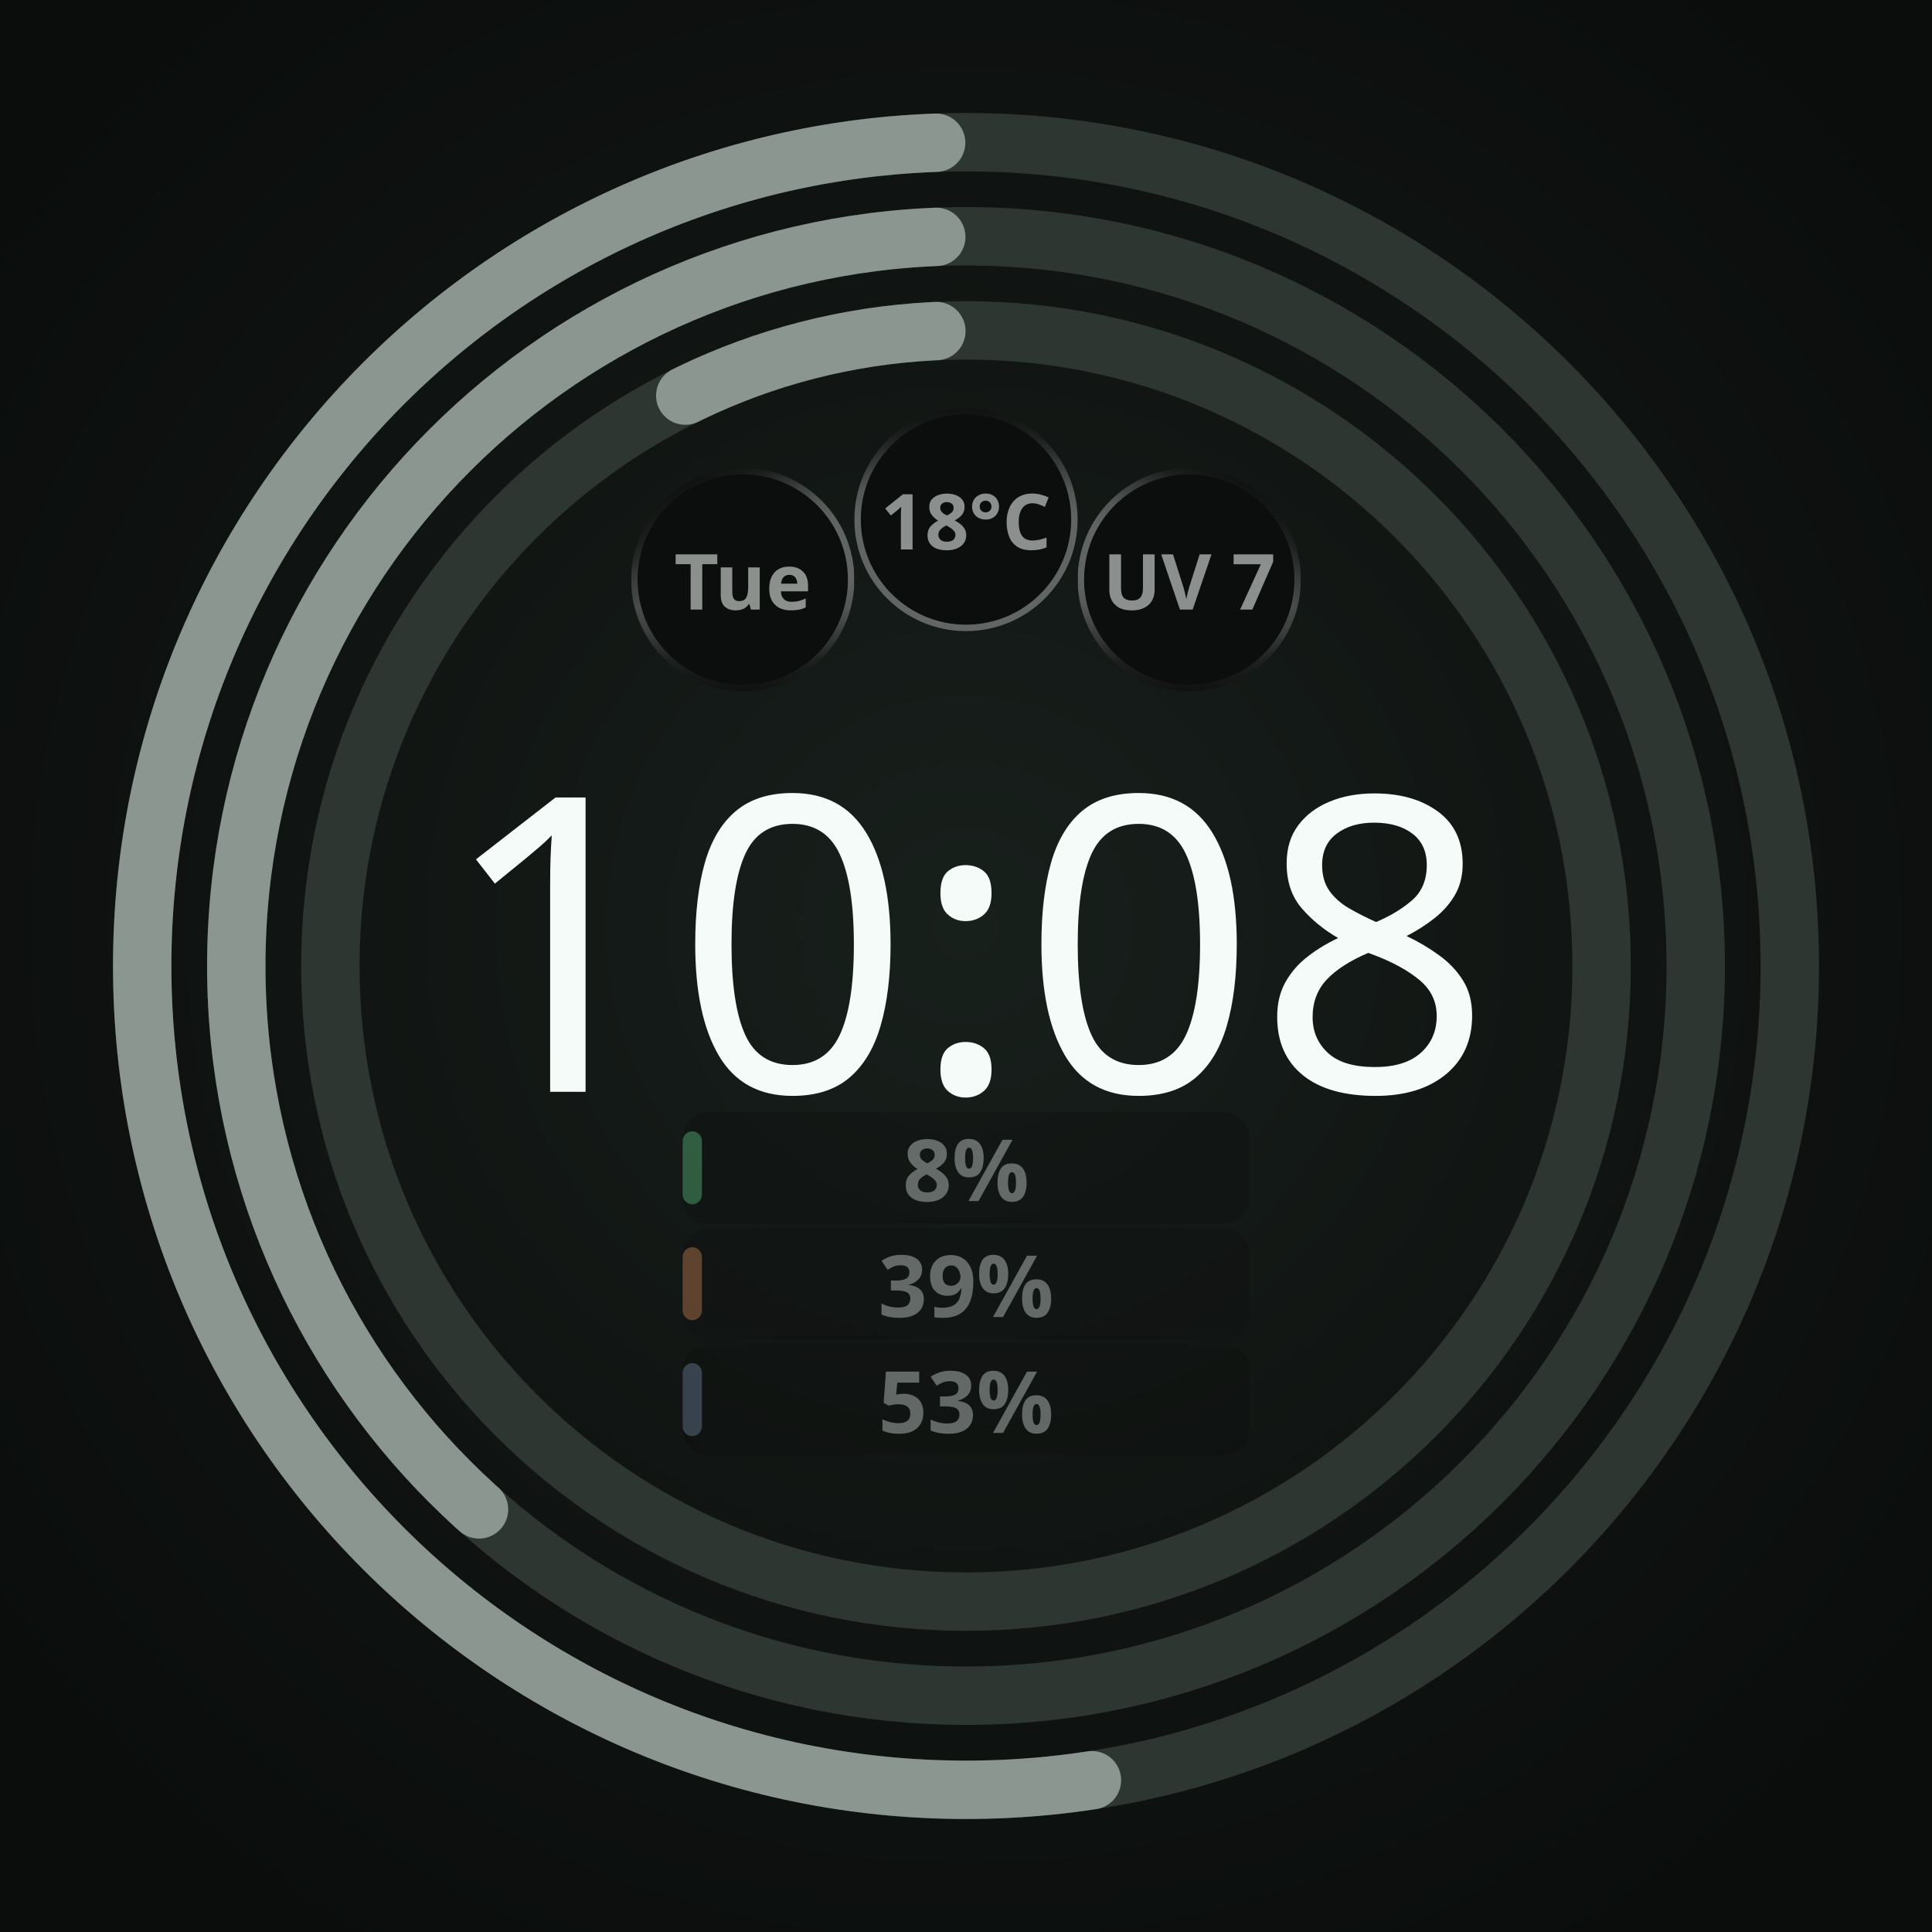
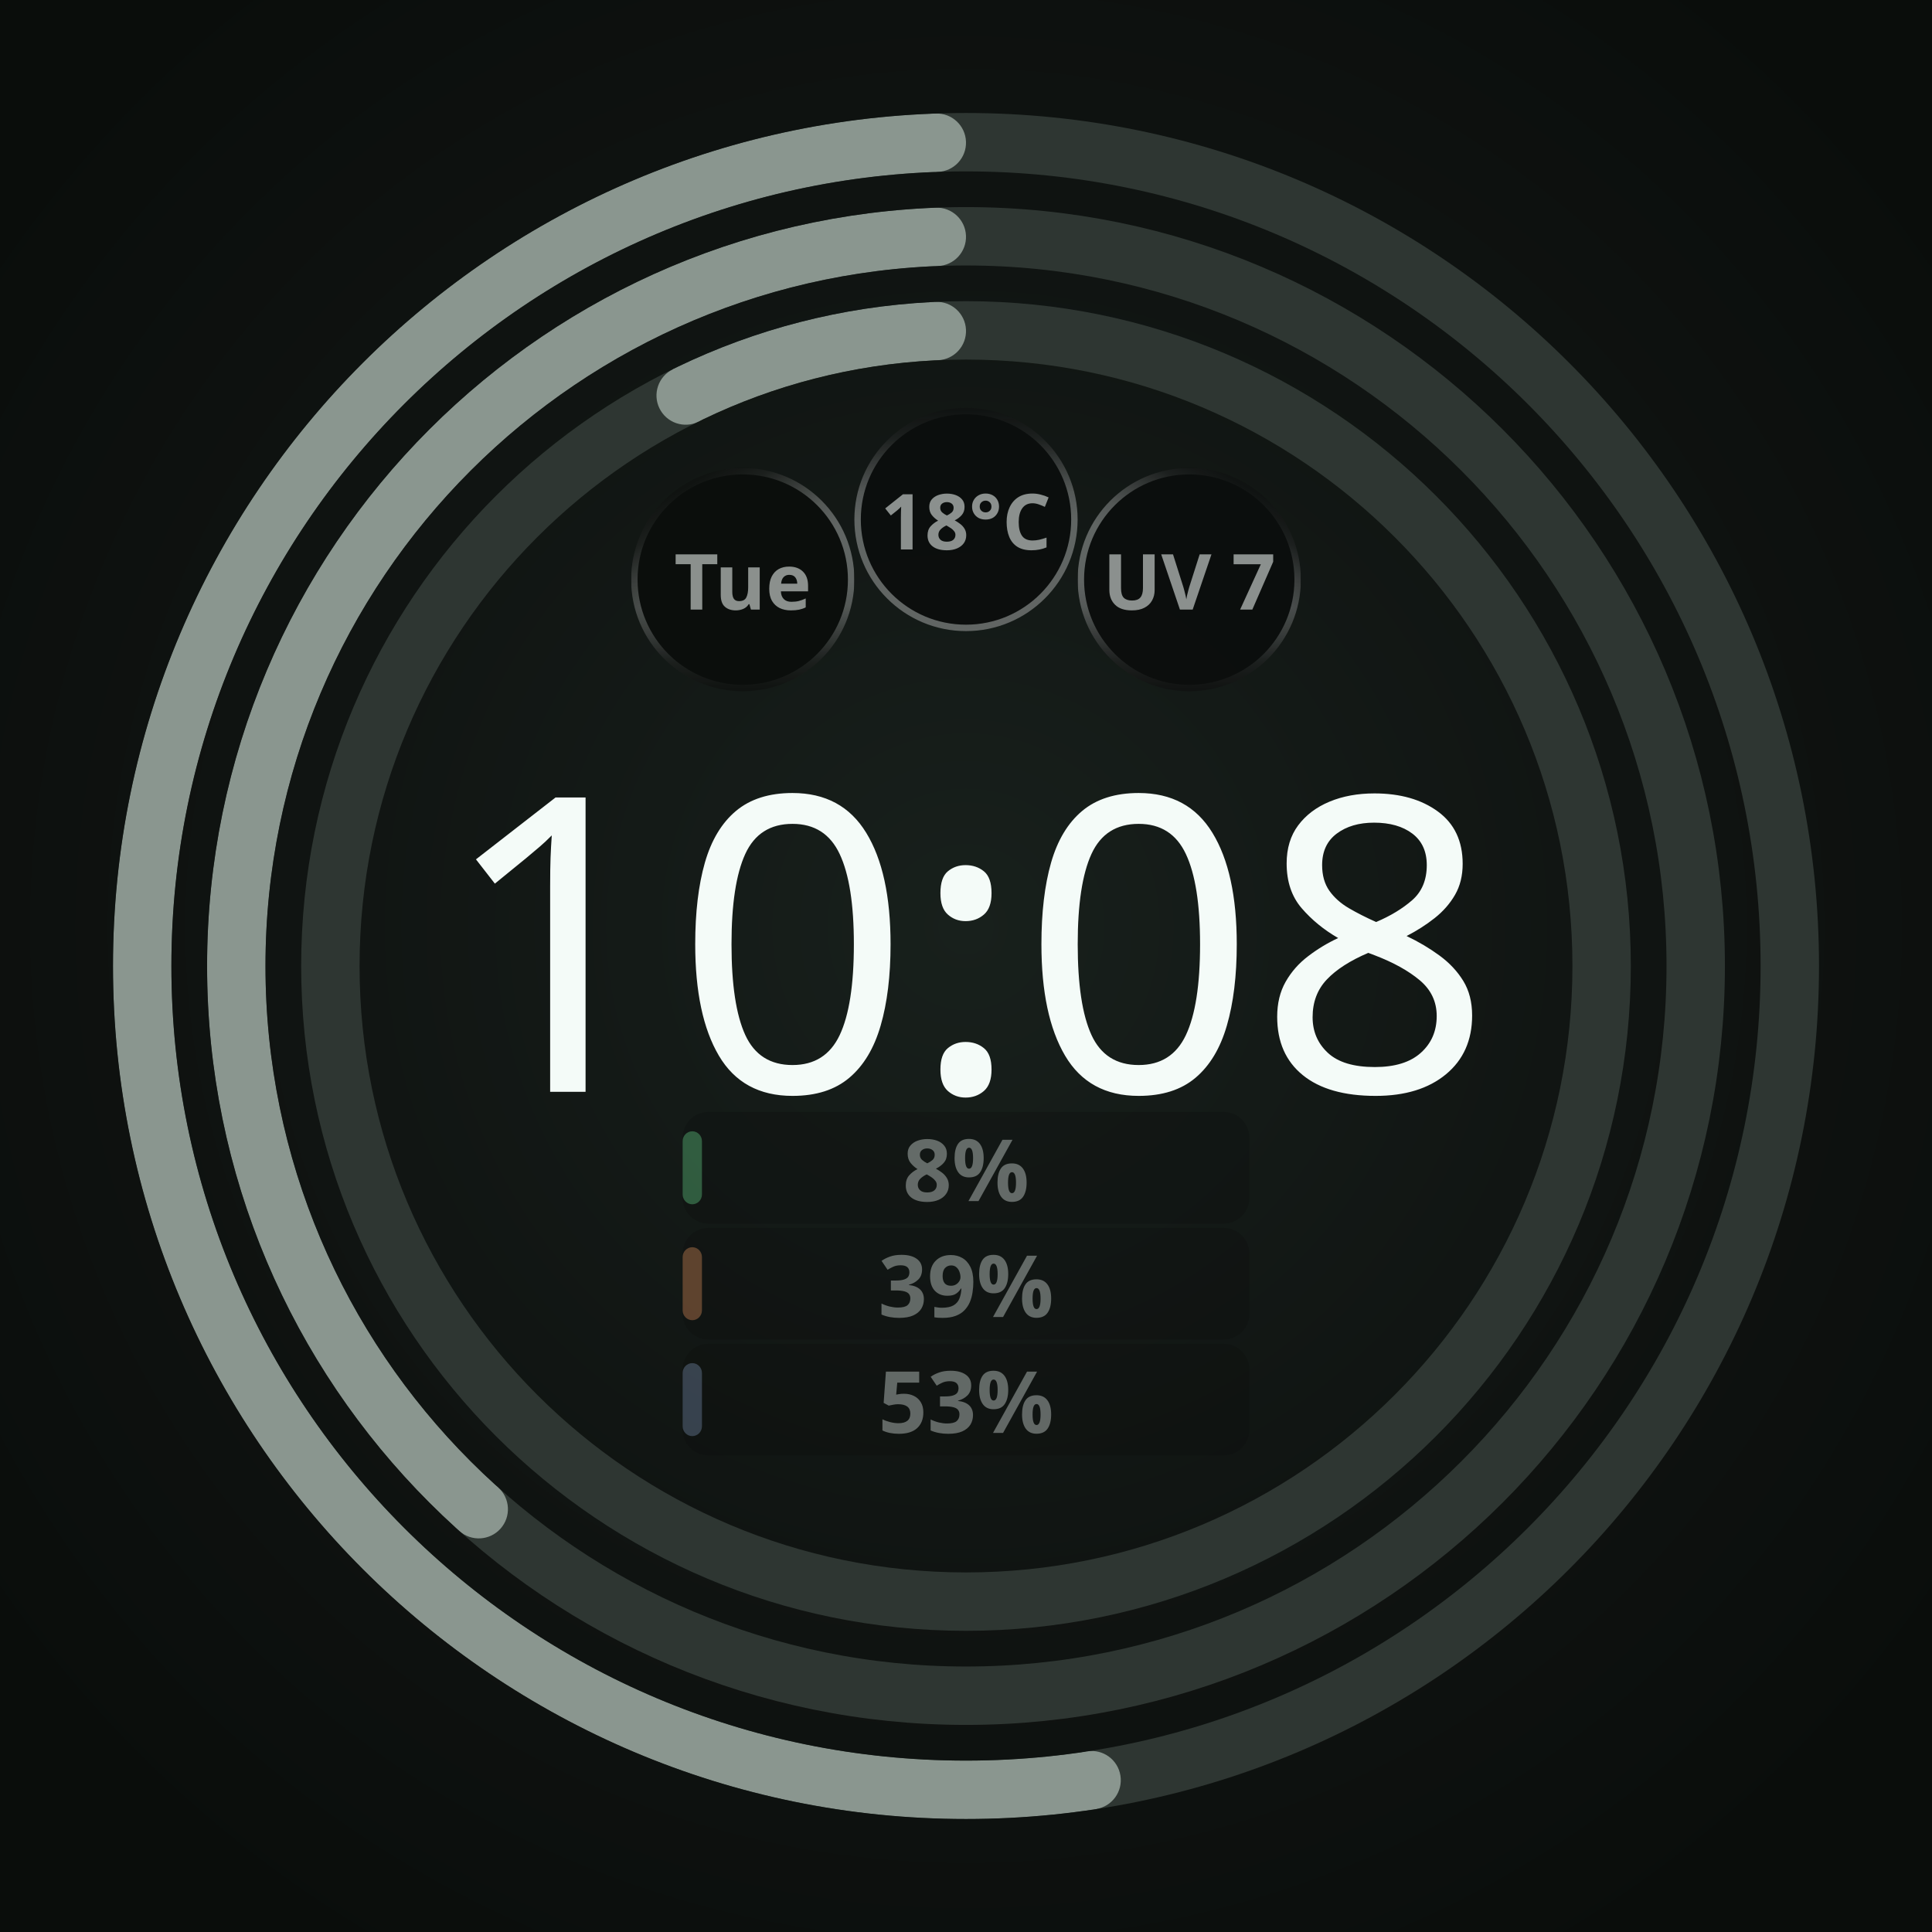
<svg xmlns="http://www.w3.org/2000/svg" width="450" height="450" viewBox="0 0 450 450" role="img" aria-label="Round · ambient · 3 providers">
  <defs>
    <radialGradient id="lift" cx="50%" cy="48%" r="62%">
      <stop offset="0%" stop-color="#18201C" />
      <stop offset="55%" stop-color="#101412" />
      <stop offset="100%" stop-color="#0A0D0B" />
    </radialGradient>
    <radialGradient id="cellRecess" cx="50%" cy="50%" r="50%">
      <stop offset="0%" stop-color="#0B0E0C" />
      <stop offset="55%" stop-color="#0B0E0C" />
      <stop offset="100%" stop-color="#242A27" />
    </radialGradient>
  </defs>
  <rect width="450" height="450" fill="url(#lift)" />
  <circle cx="225" cy="225" r="148.05" fill="none" stroke="#2E3632" stroke-width="13.601" />
-   <circle cx="225" cy="225" r="148.05" fill="none" stroke="#8A968F" stroke-width="13.601" stroke-linecap="round" stroke-dasharray="60.82 930.23" stroke-dashoffset="-862.61" transform="rotate(-90 225 225)" />
+   <defs>
+     <mask id="arc-225-225-148.04999999999998-13.60125" maskUnits="userSpaceOnUse" x="0" y="0" width="450" height="450">
+       <circle cx="225" cy="225" r="148.05" fill="none" stroke="#ffffff" stroke-width="13.601" stroke-linecap="butt" stroke-dasharray="60.817 930.226" stroke-dashoffset="-862.608" transform="rotate(-90 225 225)" />
+       <ellipse cx="225" cy="76.95" rx="6.801" ry="6.801" fill="#ffffff" transform="rotate(333.8319 225 225)" />
+       <ellipse cx="225" cy="76.95" rx="6.801" ry="6.801" fill="#ffffff" transform="rotate(357.3681 225 225)" />
+     </mask>
+   </defs>
+   <circle cx="225" cy="225" r="148.05" fill="none" stroke="#8A968F" stroke-width="13.601" mask="url(#arc-225-225-148.04999999999998-13.60125)" />
  <circle cx="225" cy="225" r="169.965" fill="none" stroke="#2E3632" stroke-width="13.601" />
-   <circle cx="225" cy="225" r="169.965" fill="none" stroke="#8A968F" stroke-width="13.601" stroke-linecap="round" stroke-dasharray="402.89 1067.92" stroke-dashoffset="-658.23" transform="rotate(-90 225 225)" />
+   <defs>
+     <mask id="arc-225-225-169.965-13.60125" maskUnits="userSpaceOnUse" x="0" y="0" width="450" height="450">
+       <circle cx="225" cy="225" r="169.965" fill="none" stroke="#ffffff" stroke-width="13.601" stroke-linecap="butt" stroke-dasharray="402.888 1067.922" stroke-dashoffset="-658.233" transform="rotate(-90 225 225)" />
+       <ellipse cx="225" cy="55.035" rx="6.801" ry="6.801" fill="#ffffff" transform="rotate(221.8925 225 225)" />
+       <ellipse cx="225" cy="55.035" rx="6.801" ry="6.801" fill="#ffffff" transform="rotate(357.7075 225 225)" />
+     </mask>
+   </defs>
+   <circle cx="225" cy="225" r="169.965" fill="none" stroke="#8A968F" stroke-width="13.601" mask="url(#arc-225-225-169.965-13.60125)" />
  <circle cx="225" cy="225" r="191.88" fill="none" stroke="#2E3632" stroke-width="13.601" />
-   <circle cx="225" cy="225" r="191.88" fill="none" stroke="#8A968F" stroke-width="13.601" stroke-linecap="round" stroke-dasharray="625.38 1205.62" stroke-dashoffset="-573.44" transform="rotate(-90 225 225)" />
+   <defs>
+     <mask id="arc-225-225-191.88-13.60125" maskUnits="userSpaceOnUse" x="0" y="0" width="450" height="450">
+       <circle cx="225" cy="225" r="191.88" fill="none" stroke="#ffffff" stroke-width="13.601" stroke-linecap="butt" stroke-dasharray="625.376 1205.618" stroke-dashoffset="-573.441" transform="rotate(-90 225 225)" />
+       <ellipse cx="225" cy="33.12" rx="6.801" ry="6.801" fill="#ffffff" transform="rotate(171.2307 225 225)" />
+       <ellipse cx="225" cy="33.12" rx="6.801" ry="6.801" fill="#ffffff" transform="rotate(357.9693 225 225)" />
+     </mask>
+   </defs>
+   <circle cx="225" cy="225" r="191.88" fill="none" stroke="#8A968F" stroke-width="13.601" mask="url(#arc-225-225-191.88-13.60125)" />
  <circle cx="173.0" cy="135.0" r="26.0" fill="#0B0E0C" />
  <defs>
    <linearGradient id="cellRing0" gradientUnits="userSpaceOnUse" x1="185.632" y1="156.863" x2="160.368" y2="113.137">
      <stop offset="0" stop-color="#F4FBF8" stop-opacity="0.667" />
      <stop offset="0.5" stop-color="#F4FBF8" stop-opacity="0.667" />
      <stop offset="0.625" stop-color="#F4FBF8" stop-opacity="0.569" />
      <stop offset="0.75" stop-color="#F4FBF8" stop-opacity="0.353" />
      <stop offset="0.875" stop-color="#F4FBF8" stop-opacity="0.137" />
      <stop offset="1" stop-color="#F4FBF8" stop-opacity="0.039" />
    </linearGradient>
    <linearGradient id="cellBottom0" gradientUnits="userSpaceOnUse" x1="173" y1="109.75" x2="173" y2="160.25">
      <stop offset="0" stop-color="white" stop-opacity="1" />
      <stop offset="0.5" stop-color="white" stop-opacity="1" />
      <stop offset="0.625" stop-color="white" stop-opacity="0.855" />
      <stop offset="0.75" stop-color="white" stop-opacity="0.529" />
      <stop offset="0.875" stop-color="white" stop-opacity="0.208" />
      <stop offset="1" stop-color="white" stop-opacity="0.059" />
    </linearGradient>
    <mask id="cellBottomMask0" maskUnits="userSpaceOnUse" x="147" y="109" width="52" height="52">
      <rect x="147" y="109" width="52" height="52" fill="url(#cellBottom0)" />
    </mask>
  </defs>
  <circle cx="173.0" cy="135.0" r="25.25" fill="none" stroke="url(#cellRing0)" stroke-width="1.50" stroke-opacity="0.549" mask="url(#cellBottomMask0)" />
  <text x="173.0" y="135.0" text-anchor="middle" dominant-baseline="central" font-family="Noto Sans, sans-serif" font-size="18.0" font-weight="700" fill="#F4FBF8" fill-opacity="0.55">Tue</text>
  <circle cx="225.0" cy="121.0" r="26.0" fill="#0B0E0C" fill-opacity="0.92" />
  <defs>
    <linearGradient id="cellRing1" gradientUnits="userSpaceOnUse" x1="225" y1="146.25" x2="225" y2="95.75">
      <stop offset="0" stop-color="#F4FBF8" stop-opacity="0.667" />
      <stop offset="0.5" stop-color="#F4FBF8" stop-opacity="0.667" />
      <stop offset="0.625" stop-color="#F4FBF8" stop-opacity="0.569" />
      <stop offset="0.75" stop-color="#F4FBF8" stop-opacity="0.353" />
      <stop offset="0.875" stop-color="#F4FBF8" stop-opacity="0.137" />
      <stop offset="1" stop-color="#F4FBF8" stop-opacity="0.039" />
    </linearGradient>
  </defs>
  <circle cx="225.0" cy="121.0" r="25.25" fill="none" stroke="url(#cellRing1)" stroke-width="1.50" stroke-opacity="0.549" />
  <text x="225.0" y="121.0" text-anchor="middle" dominant-baseline="central" font-family="Noto Sans, sans-serif" font-size="18.0" font-weight="700" fill="#F4FBF8" fill-opacity="0.55">18°C</text>
  <circle cx="277.0" cy="135.0" r="26.0" fill="#0B0E0C" fill-opacity="0.92" />
  <defs>
    <linearGradient id="cellRing2" gradientUnits="userSpaceOnUse" x1="264.368" y1="156.863" x2="289.632" y2="113.137">
      <stop offset="0" stop-color="#F4FBF8" stop-opacity="0.667" />
      <stop offset="0.5" stop-color="#F4FBF8" stop-opacity="0.667" />
      <stop offset="0.625" stop-color="#F4FBF8" stop-opacity="0.569" />
      <stop offset="0.75" stop-color="#F4FBF8" stop-opacity="0.353" />
      <stop offset="0.875" stop-color="#F4FBF8" stop-opacity="0.137" />
      <stop offset="1" stop-color="#F4FBF8" stop-opacity="0.039" />
    </linearGradient>
    <linearGradient id="cellBottom2" gradientUnits="userSpaceOnUse" x1="277" y1="109.75" x2="277" y2="160.25">
      <stop offset="0" stop-color="white" stop-opacity="1" />
      <stop offset="0.5" stop-color="white" stop-opacity="1" />
      <stop offset="0.625" stop-color="white" stop-opacity="0.855" />
      <stop offset="0.75" stop-color="white" stop-opacity="0.529" />
      <stop offset="0.875" stop-color="white" stop-opacity="0.208" />
      <stop offset="1" stop-color="white" stop-opacity="0.059" />
    </linearGradient>
    <mask id="cellBottomMask2" maskUnits="userSpaceOnUse" x="251" y="109" width="52" height="52">
      <rect x="251" y="109" width="52" height="52" fill="url(#cellBottom2)" />
    </mask>
  </defs>
  <circle cx="277.0" cy="135.0" r="25.25" fill="none" stroke="url(#cellRing2)" stroke-width="1.50" stroke-opacity="0.549" mask="url(#cellBottomMask2)" />
  <text x="277.0" y="135.0" text-anchor="middle" dominant-baseline="central" font-family="Noto Sans, sans-serif" font-size="18.0" font-weight="700" fill="#F4FBF8" fill-opacity="0.55">UV 7</text>
  <text x="225" y="254.3" text-anchor="middle" font-family="Noto Sans, sans-serif" font-size="96.0" font-weight="100" fill="#F4FBF8">10:08</text>
  <g opacity="0.353">
    <rect x="159.0" y="259.0" width="132.0" height="26.0" rx="6.0" fill="#0B0E0C" fill-opacity="0.92" />
    <rect x="159.0" y="263.5" width="4.5" height="17.0" rx="2.3" fill="#65D78A" />
    <text x="225.0" y="272.0" text-anchor="middle" dominant-baseline="central" font-family="Noto Sans, sans-serif" font-size="20.0" font-weight="700" fill="#F4FBF8">8%</text>
  </g>
  <g opacity="0.353">
    <rect x="159.0" y="286.0" width="132.0" height="26.0" rx="6.0" fill="#0B0E0C" fill-opacity="0.92" />
    <rect x="159.0" y="290.5" width="4.5" height="17.0" rx="2.3" fill="#E8915A" />
    <text x="225.0" y="299.0" text-anchor="middle" dominant-baseline="central" font-family="Noto Sans, sans-serif" font-size="20.0" font-weight="700" fill="#F4FBF8">39%</text>
  </g>
  <g opacity="0.353">
    <rect x="159.0" y="313.0" width="132.0" height="26.0" rx="6.0" fill="#0B0E0C" fill-opacity="0.92" />
    <rect x="159.0" y="317.5" width="4.5" height="17.0" rx="2.3" fill="#7E93B8" />
    <text x="225.0" y="326.0" text-anchor="middle" dominant-baseline="central" font-family="Noto Sans, sans-serif" font-size="20.0" font-weight="700" fill="#F4FBF8">53%</text>
  </g>
</svg>
